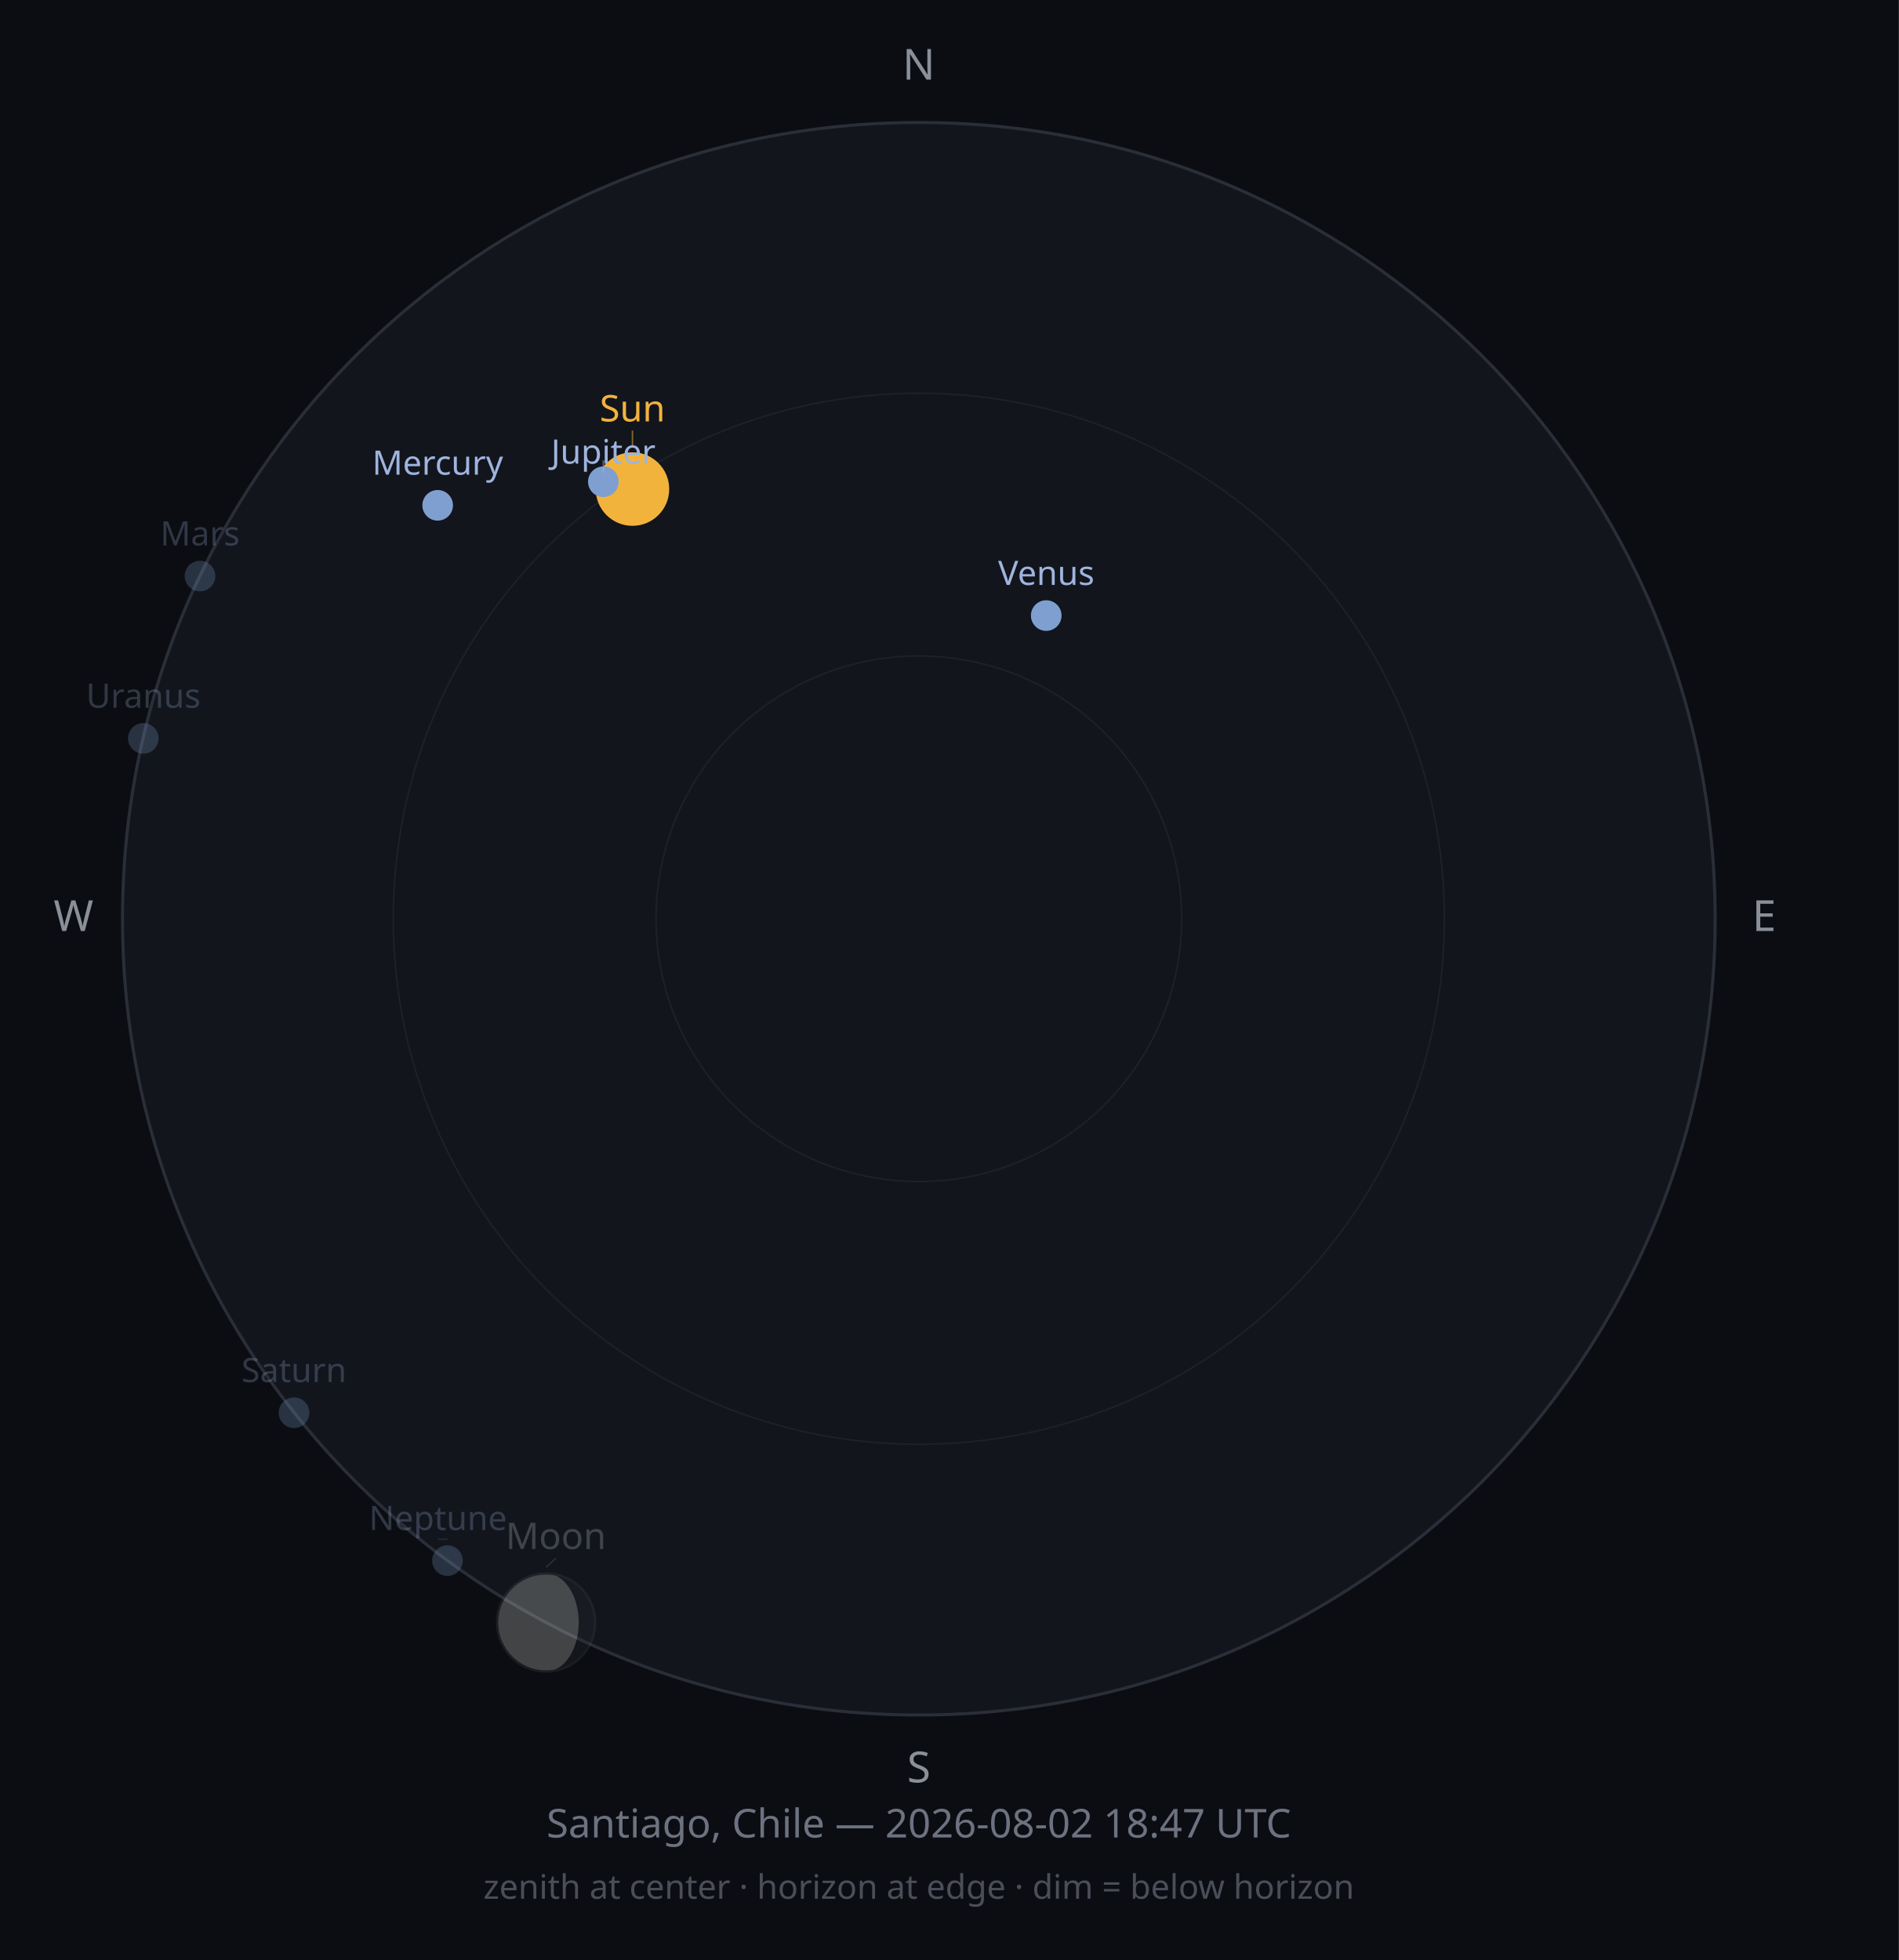
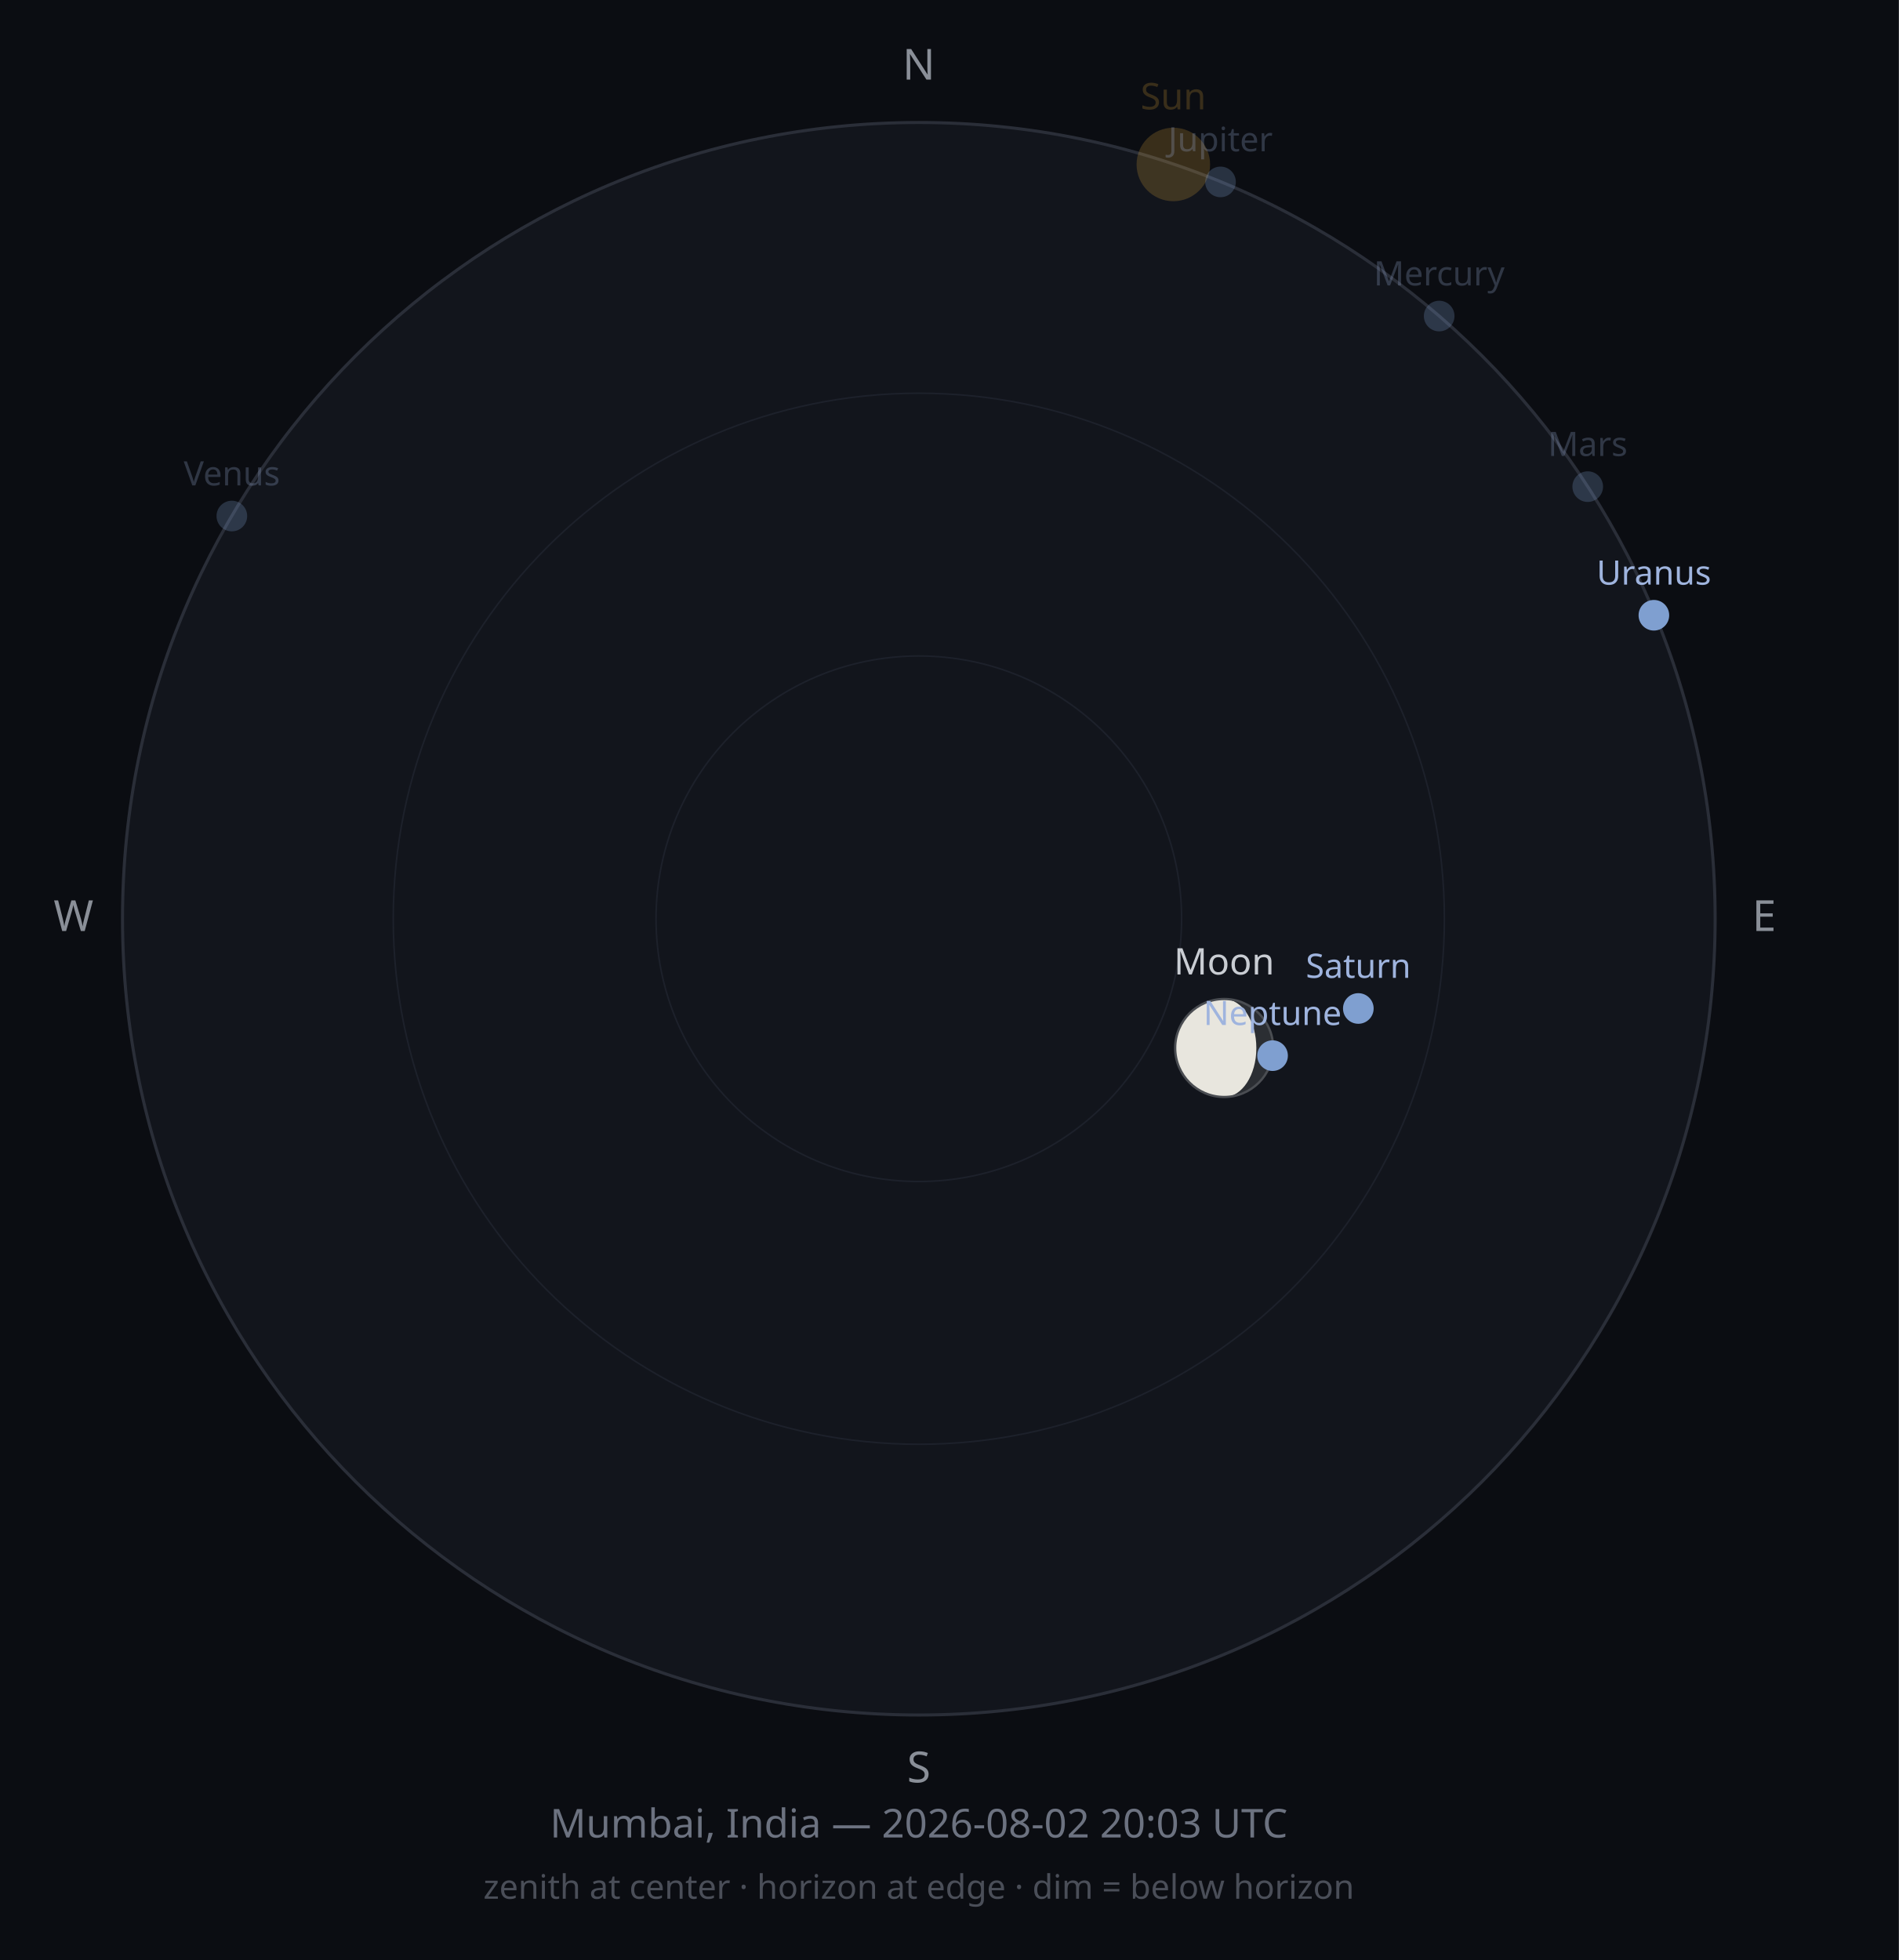
<svg xmlns="http://www.w3.org/2000/svg" width="620" height="640" viewBox="0 0 620 640">
  <rect width="620" height="640" fill="#0B0D12" />
  <circle cx="300" cy="300" r="260" fill="#12151C" stroke="#2A2E38" stroke-width="1" />
  <circle cx="300" cy="300" r="171.6" fill="none" stroke="#1D212B" stroke-width="0.5" />
  <circle cx="300" cy="300" r="85.8" fill="none" stroke="#1D212B" stroke-width="0.5" />
  <text x="300" y="26" font-size="14" fill="#8A8F98" text-anchor="middle" font-family="sans-serif">N</text>
  <text x="576" y="304" font-size="14" fill="#8A8F98" text-anchor="middle" font-family="sans-serif">E</text>
  <text x="300" y="582" font-size="14" fill="#8A8F98" text-anchor="middle" font-family="sans-serif">S</text>
  <text x="24" y="304" font-size="14" fill="#8A8F98" text-anchor="middle" font-family="sans-serif">W</text>
-   <circle cx="206.5" cy="159.7" r="12" fill="#F2B33D" opacity="1" />
-   <line x1="206.5" y1="145.7" x2="206.5" y2="140.6" stroke="#F2B33D" stroke-width="0.5" opacity="0.50" />
-   <text x="206.5" y="137.6" font-size="12" fill="#F2B33D" opacity="1" text-anchor="middle" font-family="sans-serif">Sun</text>
-   <g opacity="0.25">
-     <circle cx="178.3" cy="529.8" r="16" fill="#2B2E33" />
-     <path d="M178.345,513.783 A16,16 0 0,0 178.345,545.783 A10.611,16 0 0,0 178.345,513.783 Z" fill="#E8E6DE" />
-     <circle cx="178.3" cy="529.8" r="16" fill="none" stroke="#4A4D52" stroke-width="0.75" />
+   <circle cx="383.1" cy="53.7" r="12" fill="#F2B33D" opacity="0.2" />
+   <text x="383.1" y="35.7" font-size="12" fill="#F2B33D" opacity="0.2" text-anchor="middle" font-family="sans-serif">Sun</text>
+   <g opacity="1">
+     <circle cx="399.7" cy="342.2" r="16" fill="#2B2E33" />
+     <path d="M399.724,326.227 A16,16 0 0,0 399.724,358.227 A10.479,16 0 0,0 399.724,326.227 Z" fill="#E8E6DE" />
+     <circle cx="399.7" cy="342.2" r="16" fill="none" stroke="#4A4D52" stroke-width="0.75" />
  </g>
-   <line x1="178.3" y1="511.8" x2="181.5" y2="508.8" stroke="#C9CDD3" stroke-width="0.5" opacity="0.13" />
-   <text x="181.5" y="505.8" font-size="12" fill="#C9CDD3" opacity="0.25" text-anchor="middle" font-family="sans-serif">Moon</text>
-   <circle cx="142.9" cy="165.0" r="5" fill="#7F9FD0" opacity="1" />
-   <text x="142.9" y="155.0" font-size="11" fill="#9FB4DE" opacity="1" text-anchor="middle" font-family="sans-serif">Mercury</text>
-   <circle cx="341.6" cy="201.0" r="5" fill="#7F9FD0" opacity="1" />
-   <text x="341.6" y="191.0" font-size="11" fill="#9FB4DE" opacity="1" text-anchor="middle" font-family="sans-serif">Venus</text>
-   <circle cx="65.3" cy="188.1" r="5" fill="#7F9FD0" opacity="0.25" />
-   <text x="65.3" y="178.1" font-size="11" fill="#9FB4DE" opacity="0.25" text-anchor="middle" font-family="sans-serif">Mars</text>
-   <circle cx="197.0" cy="157.3" r="5" fill="#7F9FD0" opacity="1" />
-   <line x1="197.0" y1="150.3" x2="197.0" y2="154.4" stroke="#9FB4DE" stroke-width="0.5" opacity="0.50" />
-   <text x="197.0" y="151.4" font-size="11" fill="#9FB4DE" opacity="1" text-anchor="middle" font-family="sans-serif">Jupiter</text>
-   <circle cx="96.0" cy="461.3" r="5" fill="#7F9FD0" opacity="0.25" />
-   <text x="96.0" y="451.3" font-size="11" fill="#9FB4DE" opacity="0.25" text-anchor="middle" font-family="sans-serif">Saturn</text>
-   <circle cx="46.8" cy="241.1" r="5" fill="#7F9FD0" opacity="0.25" />
-   <text x="46.8" y="231.1" font-size="11" fill="#9FB4DE" opacity="0.25" text-anchor="middle" font-family="sans-serif">Uranus</text>
-   <circle cx="146.1" cy="509.6" r="5" fill="#7F9FD0" opacity="0.25" />
-   <line x1="146.1" y1="502.6" x2="143.0" y2="502.6" stroke="#9FB4DE" stroke-width="0.5" opacity="0.13" />
-   <text x="143.0" y="499.6" font-size="11" fill="#9FB4DE" opacity="0.25" text-anchor="middle" font-family="sans-serif">Neptune</text>
-   <text x="300" y="600" font-size="13" fill="#6C7280" text-anchor="middle" font-family="sans-serif">Santiago, Chile — 2026-08-02 18:47 UTC</text>
+   <text x="399.7" y="318.2" font-size="12" fill="#C9CDD3" opacity="1" text-anchor="middle" font-family="sans-serif">Moon</text>
+   <circle cx="469.9" cy="103.2" r="5" fill="#7F9FD0" opacity="0.25" />
+   <text x="469.9" y="93.2" font-size="11" fill="#9FB4DE" opacity="0.25" text-anchor="middle" font-family="sans-serif">Mercury</text>
+   <circle cx="75.7" cy="168.5" r="5" fill="#7F9FD0" opacity="0.25" />
+   <text x="75.7" y="158.5" font-size="11" fill="#9FB4DE" opacity="0.25" text-anchor="middle" font-family="sans-serif">Venus</text>
+   <circle cx="518.4" cy="158.9" r="5" fill="#7F9FD0" opacity="0.25" />
+   <text x="518.4" y="148.9" font-size="11" fill="#9FB4DE" opacity="0.25" text-anchor="middle" font-family="sans-serif">Mars</text>
+   <circle cx="398.5" cy="59.4" r="5" fill="#7F9FD0" opacity="0.25" />
+   <text x="398.5" y="49.4" font-size="11" fill="#9FB4DE" opacity="0.25" text-anchor="middle" font-family="sans-serif">Jupiter</text>
+   <circle cx="443.5" cy="329.3" r="5" fill="#7F9FD0" opacity="1" />
+   <text x="443.5" y="319.3" font-size="11" fill="#9FB4DE" opacity="1" text-anchor="middle" font-family="sans-serif">Saturn</text>
+   <circle cx="540.0" cy="200.9" r="5" fill="#7F9FD0" opacity="1" />
+   <text x="540.0" y="190.9" font-size="11" fill="#9FB4DE" opacity="1" text-anchor="middle" font-family="sans-serif">Uranus</text>
+   <circle cx="415.5" cy="344.7" r="5" fill="#7F9FD0" opacity="1" />
+   <text x="415.5" y="334.7" font-size="11" fill="#9FB4DE" opacity="1" text-anchor="middle" font-family="sans-serif">Neptune</text>
+   <text x="300" y="600" font-size="13" fill="#6C7280" text-anchor="middle" font-family="sans-serif">Mumbai, India — 2026-08-02 20:03 UTC</text>
  <text x="300" y="620" font-size="11" fill="#4A4E58" text-anchor="middle" font-family="sans-serif">zenith at center · horizon at edge · dim = below horizon</text>
</svg>
